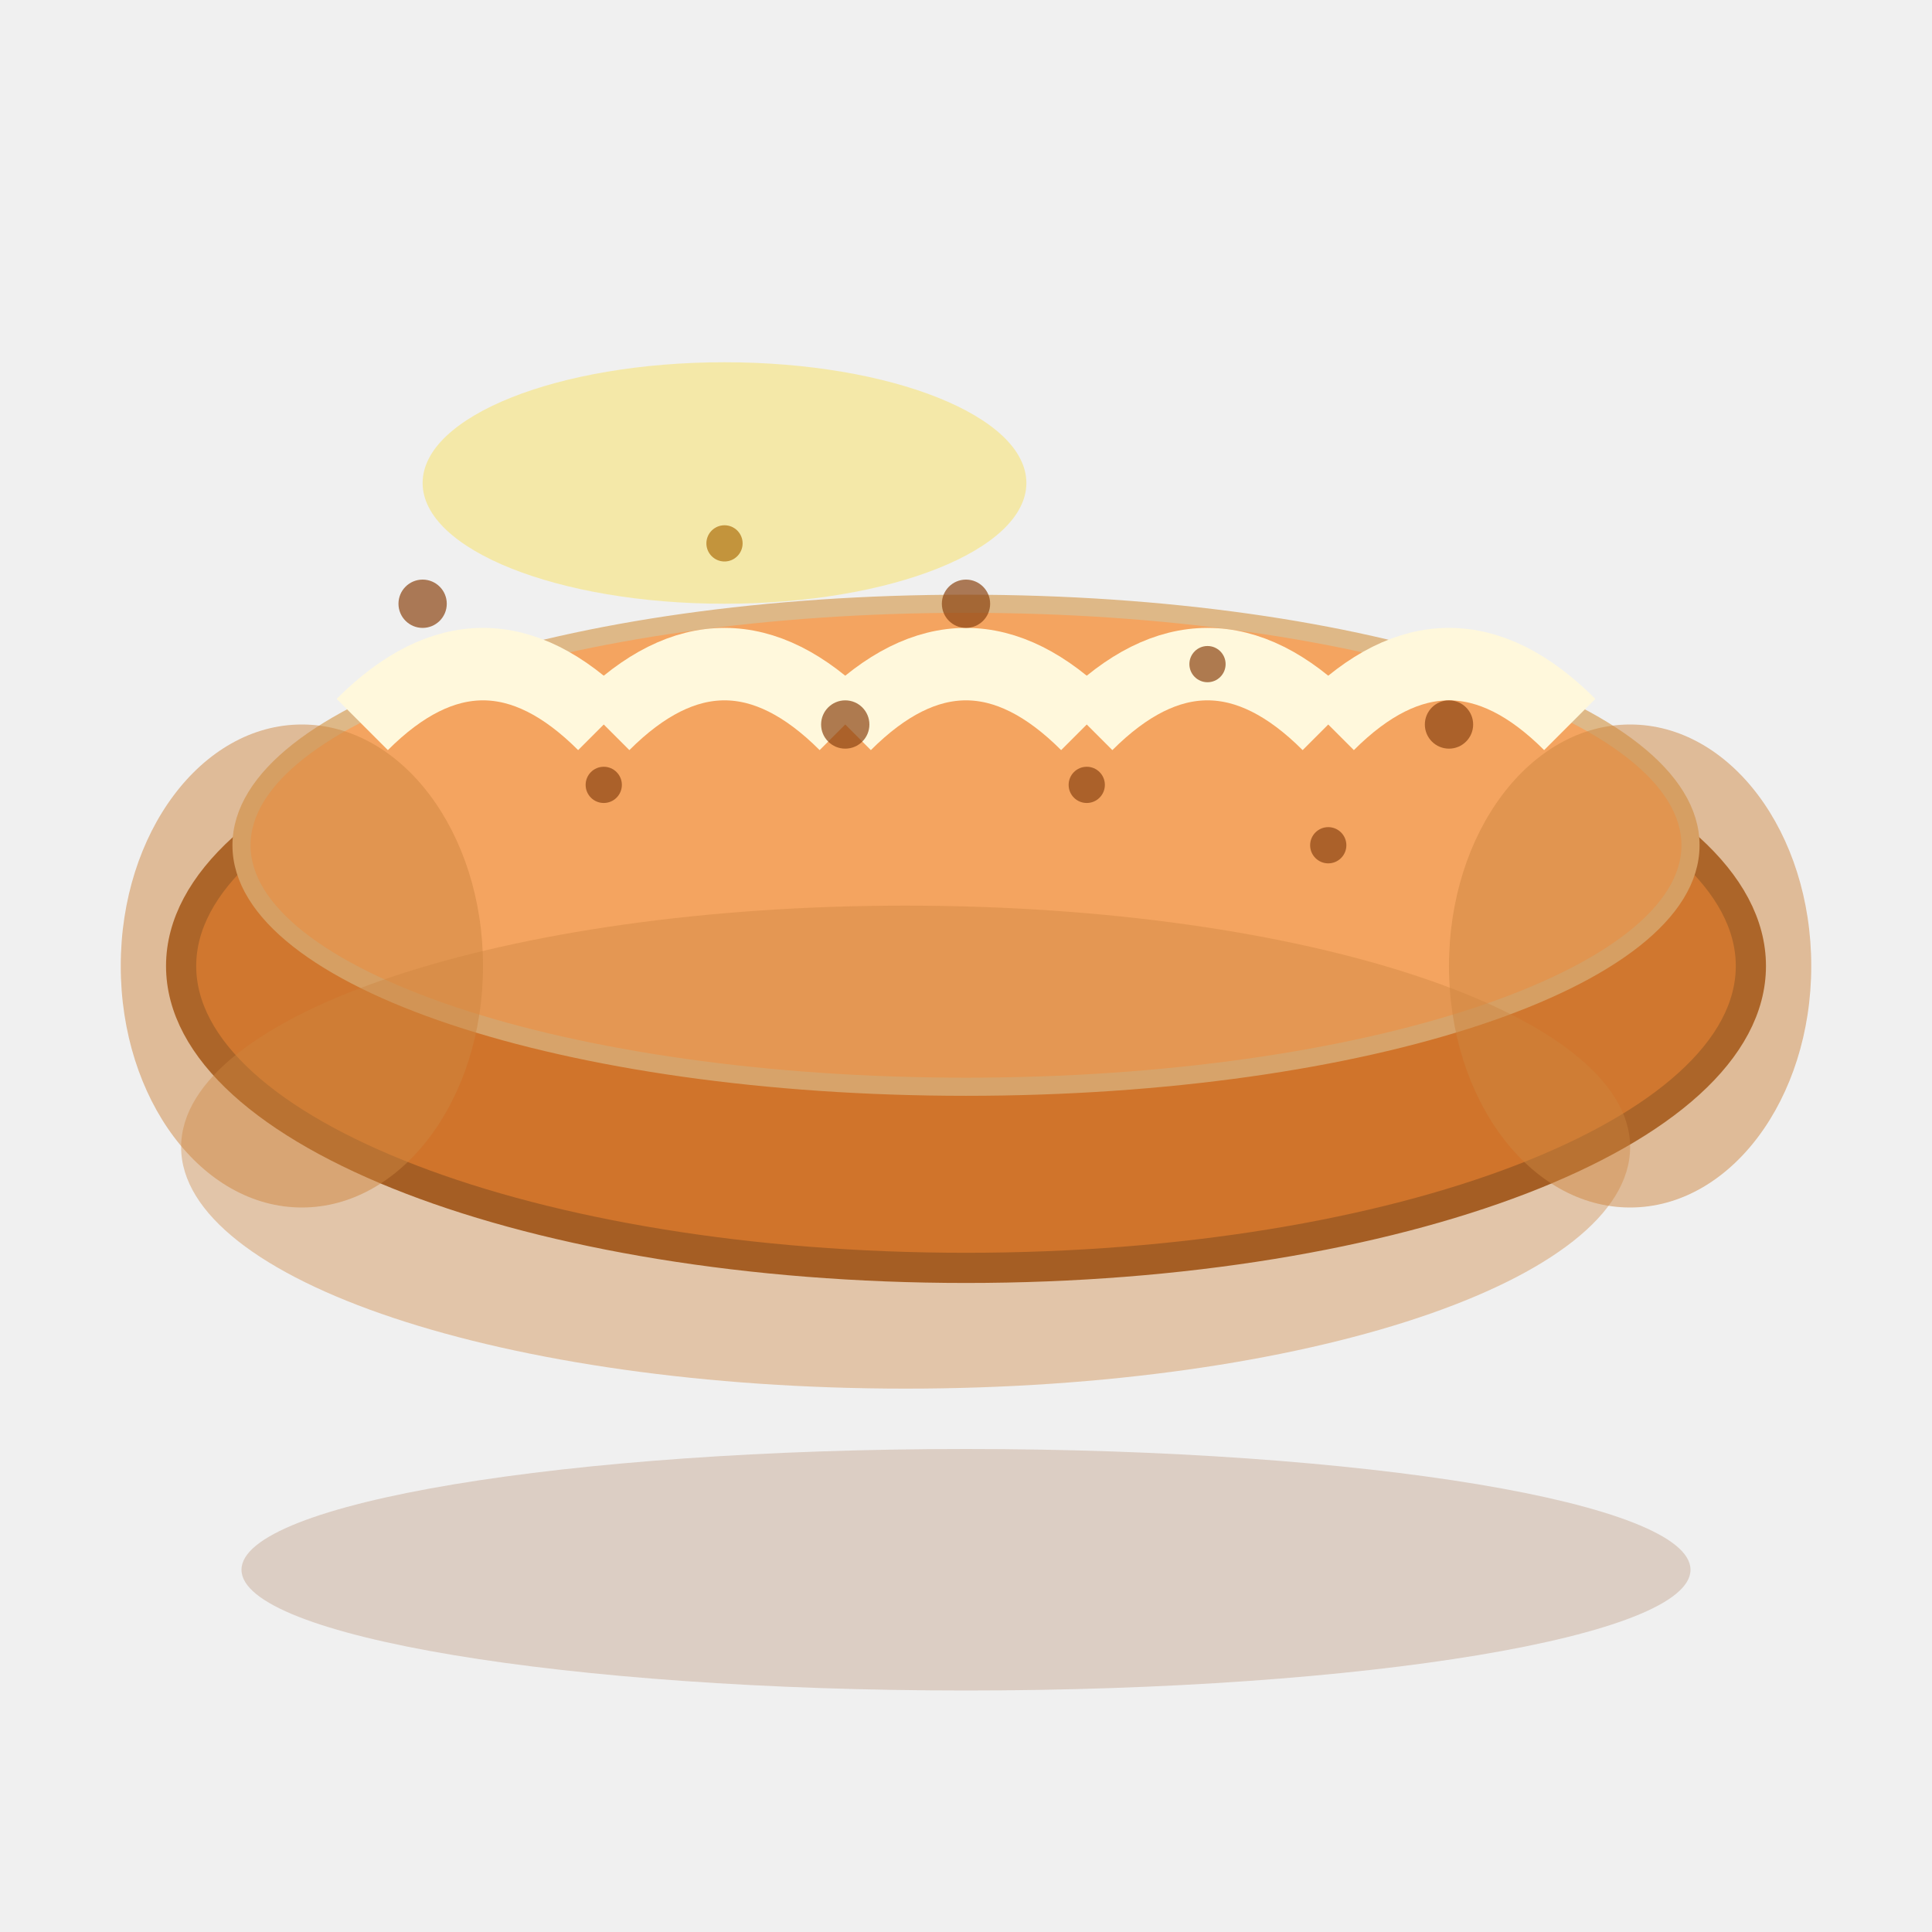
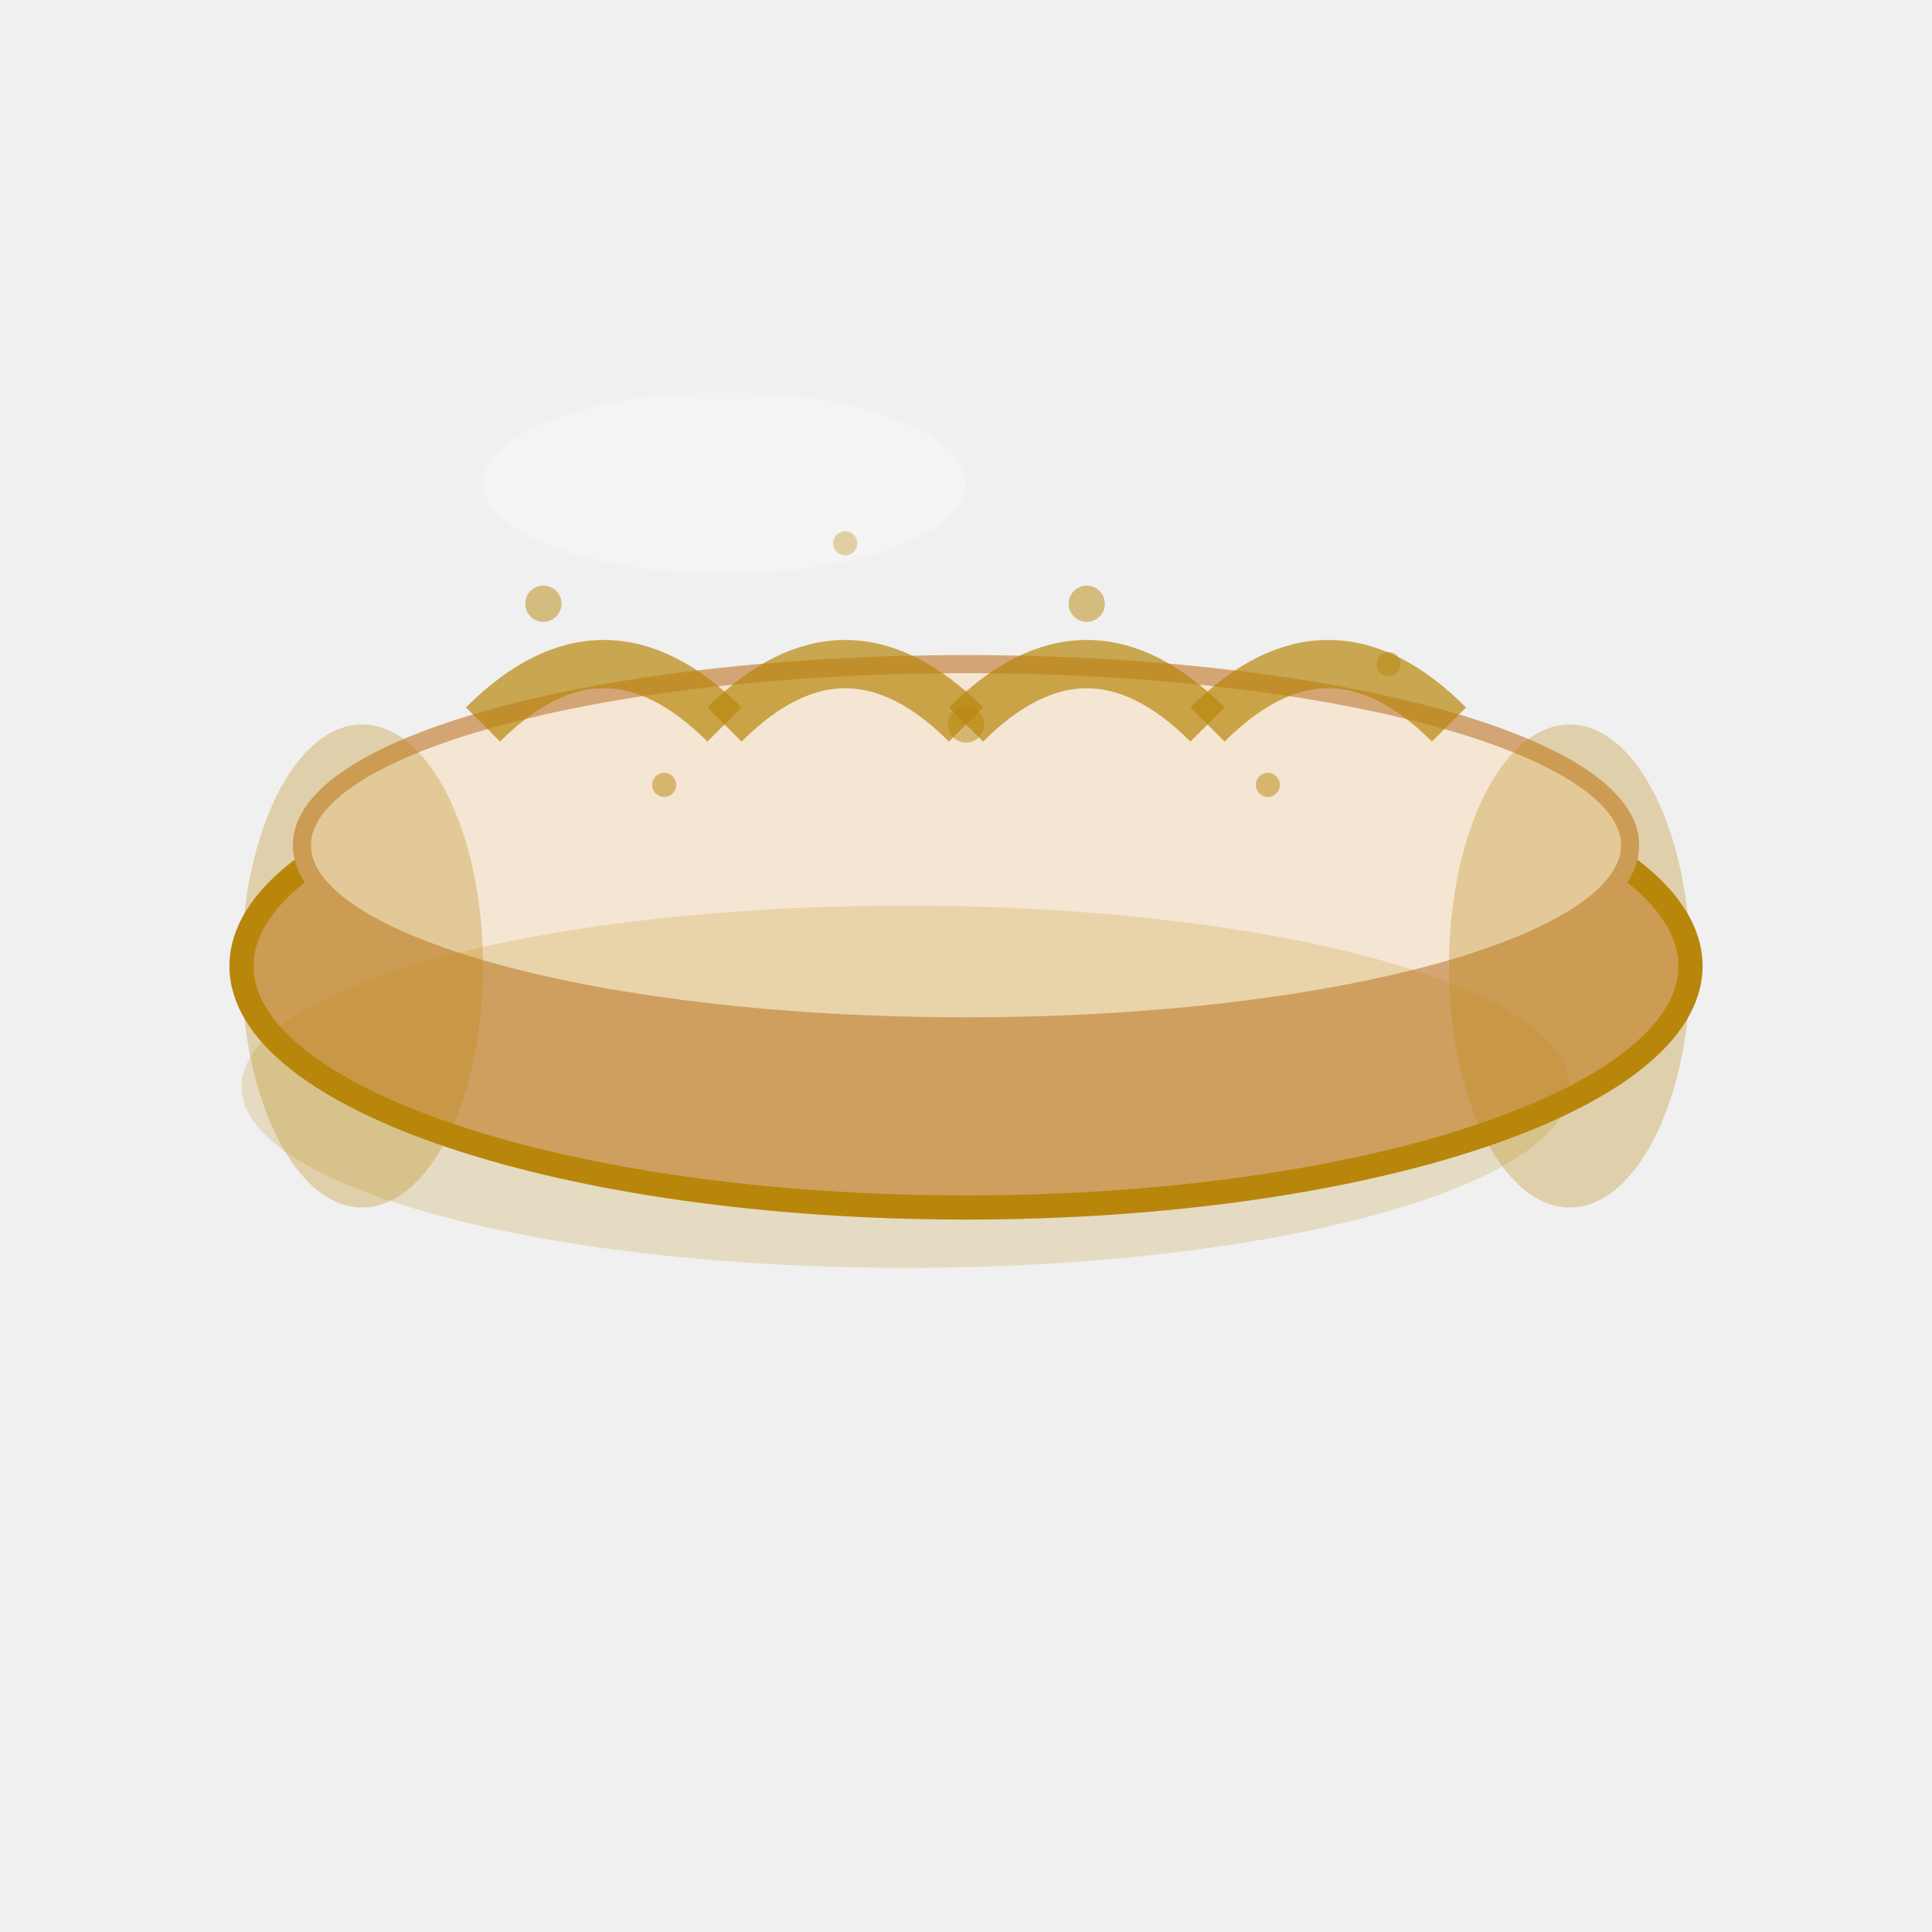
<svg xmlns="http://www.w3.org/2000/svg" width="32" height="32" viewBox="0 0 32 32">
-   <ellipse cx="16" cy="16" rx="13" ry="5" fill="#D2691E" stroke="#8B4513" stroke-width="0.5" />
-   <ellipse cx="16" cy="14" rx="12" ry="4" fill="#F4A460" stroke="#DEB887" stroke-width="0.3" />
-   <path d="M 6 12 Q 8 10 10 12" stroke="#FFF8DC" stroke-width="1.2" fill="none" />
-   <path d="M 10 12 Q 12 10 14 12" stroke="#FFF8DC" stroke-width="1.2" fill="none" />
-   <path d="M 14 12 Q 16 10 18 12" stroke="#FFF8DC" stroke-width="1.2" fill="none" />
-   <path d="M 18 12 Q 20 10 22 12" stroke="#FFF8DC" stroke-width="1.2" fill="none" />
-   <path d="M 22 12 Q 24 10 26 12" stroke="#FFF8DC" stroke-width="1.2" fill="none" />
-   <ellipse cx="15" cy="19" rx="12" ry="4" fill="#CD853F" opacity="0.4" />
-   <circle cx="7" cy="10" r="0.4" fill="#8B4513" opacity="0.7" />
-   <circle cx="12" cy="9" r="0.3" fill="#8B4513" opacity="0.7" />
-   <circle cx="16" cy="10" r="0.4" fill="#8B4513" opacity="0.7" />
-   <circle cx="20" cy="11" r="0.3" fill="#8B4513" opacity="0.7" />
-   <circle cx="24" cy="12" r="0.4" fill="#8B4513" opacity="0.7" />
-   <circle cx="10" cy="13" r="0.3" fill="#8B4513" opacity="0.7" />
-   <circle cx="14" cy="12" r="0.4" fill="#8B4513" opacity="0.7" />
-   <circle cx="18" cy="13" r="0.3" fill="#8B4513" opacity="0.7" />
-   <circle cx="22" cy="14" r="0.3" fill="#8B4513" opacity="0.7" />
-   <ellipse cx="5" cy="16" rx="3" ry="4" fill="#CD853F" opacity="0.5" />
-   <ellipse cx="27" cy="16" rx="3" ry="4" fill="#CD853F" opacity="0.5" />
-   <ellipse cx="12" cy="8" rx="5" ry="2" fill="#FFD700" opacity="0.3" />
-   <ellipse cx="16" cy="26" rx="12" ry="2" fill="#8B4513" opacity="0.2" />
+   <ellipse cx="16" cy="16" rx="12" ry="4" fill="#D4A574" stroke="#B8860B" stroke-width="0.4" />
+   <ellipse cx="16" cy="14" rx="11" ry="3" fill="#F5E6D3" stroke="#D4A574" stroke-width="0.3" />
+   <path d="M 8 12 Q 10 10 12 12" stroke="#B8860B" stroke-width="0.8" fill="none" opacity="0.7" />
+   <path d="M 12 12 Q 14 10 16 12" stroke="#B8860B" stroke-width="0.8" fill="none" opacity="0.7" />
+   <path d="M 16 12 Q 18 10 20 12" stroke="#B8860B" stroke-width="0.8" fill="none" opacity="0.7" />
+   <path d="M 20 12 Q 22 10 24 12" stroke="#B8860B" stroke-width="0.8" fill="none" opacity="0.7" />
+   <ellipse cx="15" cy="18" rx="11" ry="3" fill="#B8860B" opacity="0.2" />
+   <circle cx="9" cy="10" r="0.3" fill="#B8860B" opacity="0.5" />
+   <circle cx="14" cy="9" r="0.2" fill="#B8860B" opacity="0.5" />
+   <circle cx="18" cy="10" r="0.3" fill="#B8860B" opacity="0.5" />
+   <circle cx="23" cy="11" r="0.2" fill="#B8860B" opacity="0.5" />
+   <circle cx="11" cy="13" r="0.2" fill="#B8860B" opacity="0.5" />
+   <circle cx="16" cy="12" r="0.3" fill="#B8860B" opacity="0.5" />
+   <circle cx="21" cy="13" r="0.2" fill="#B8860B" opacity="0.5" />
+   <ellipse cx="6" cy="16" rx="2" ry="4" fill="#B8860B" opacity="0.3" />
+   <ellipse cx="26" cy="16" rx="2" ry="4" fill="#B8860B" opacity="0.3" />
+   <ellipse cx="12" cy="8" rx="4" ry="1.5" fill="#FFFFFF" opacity="0.3" />
</svg>
